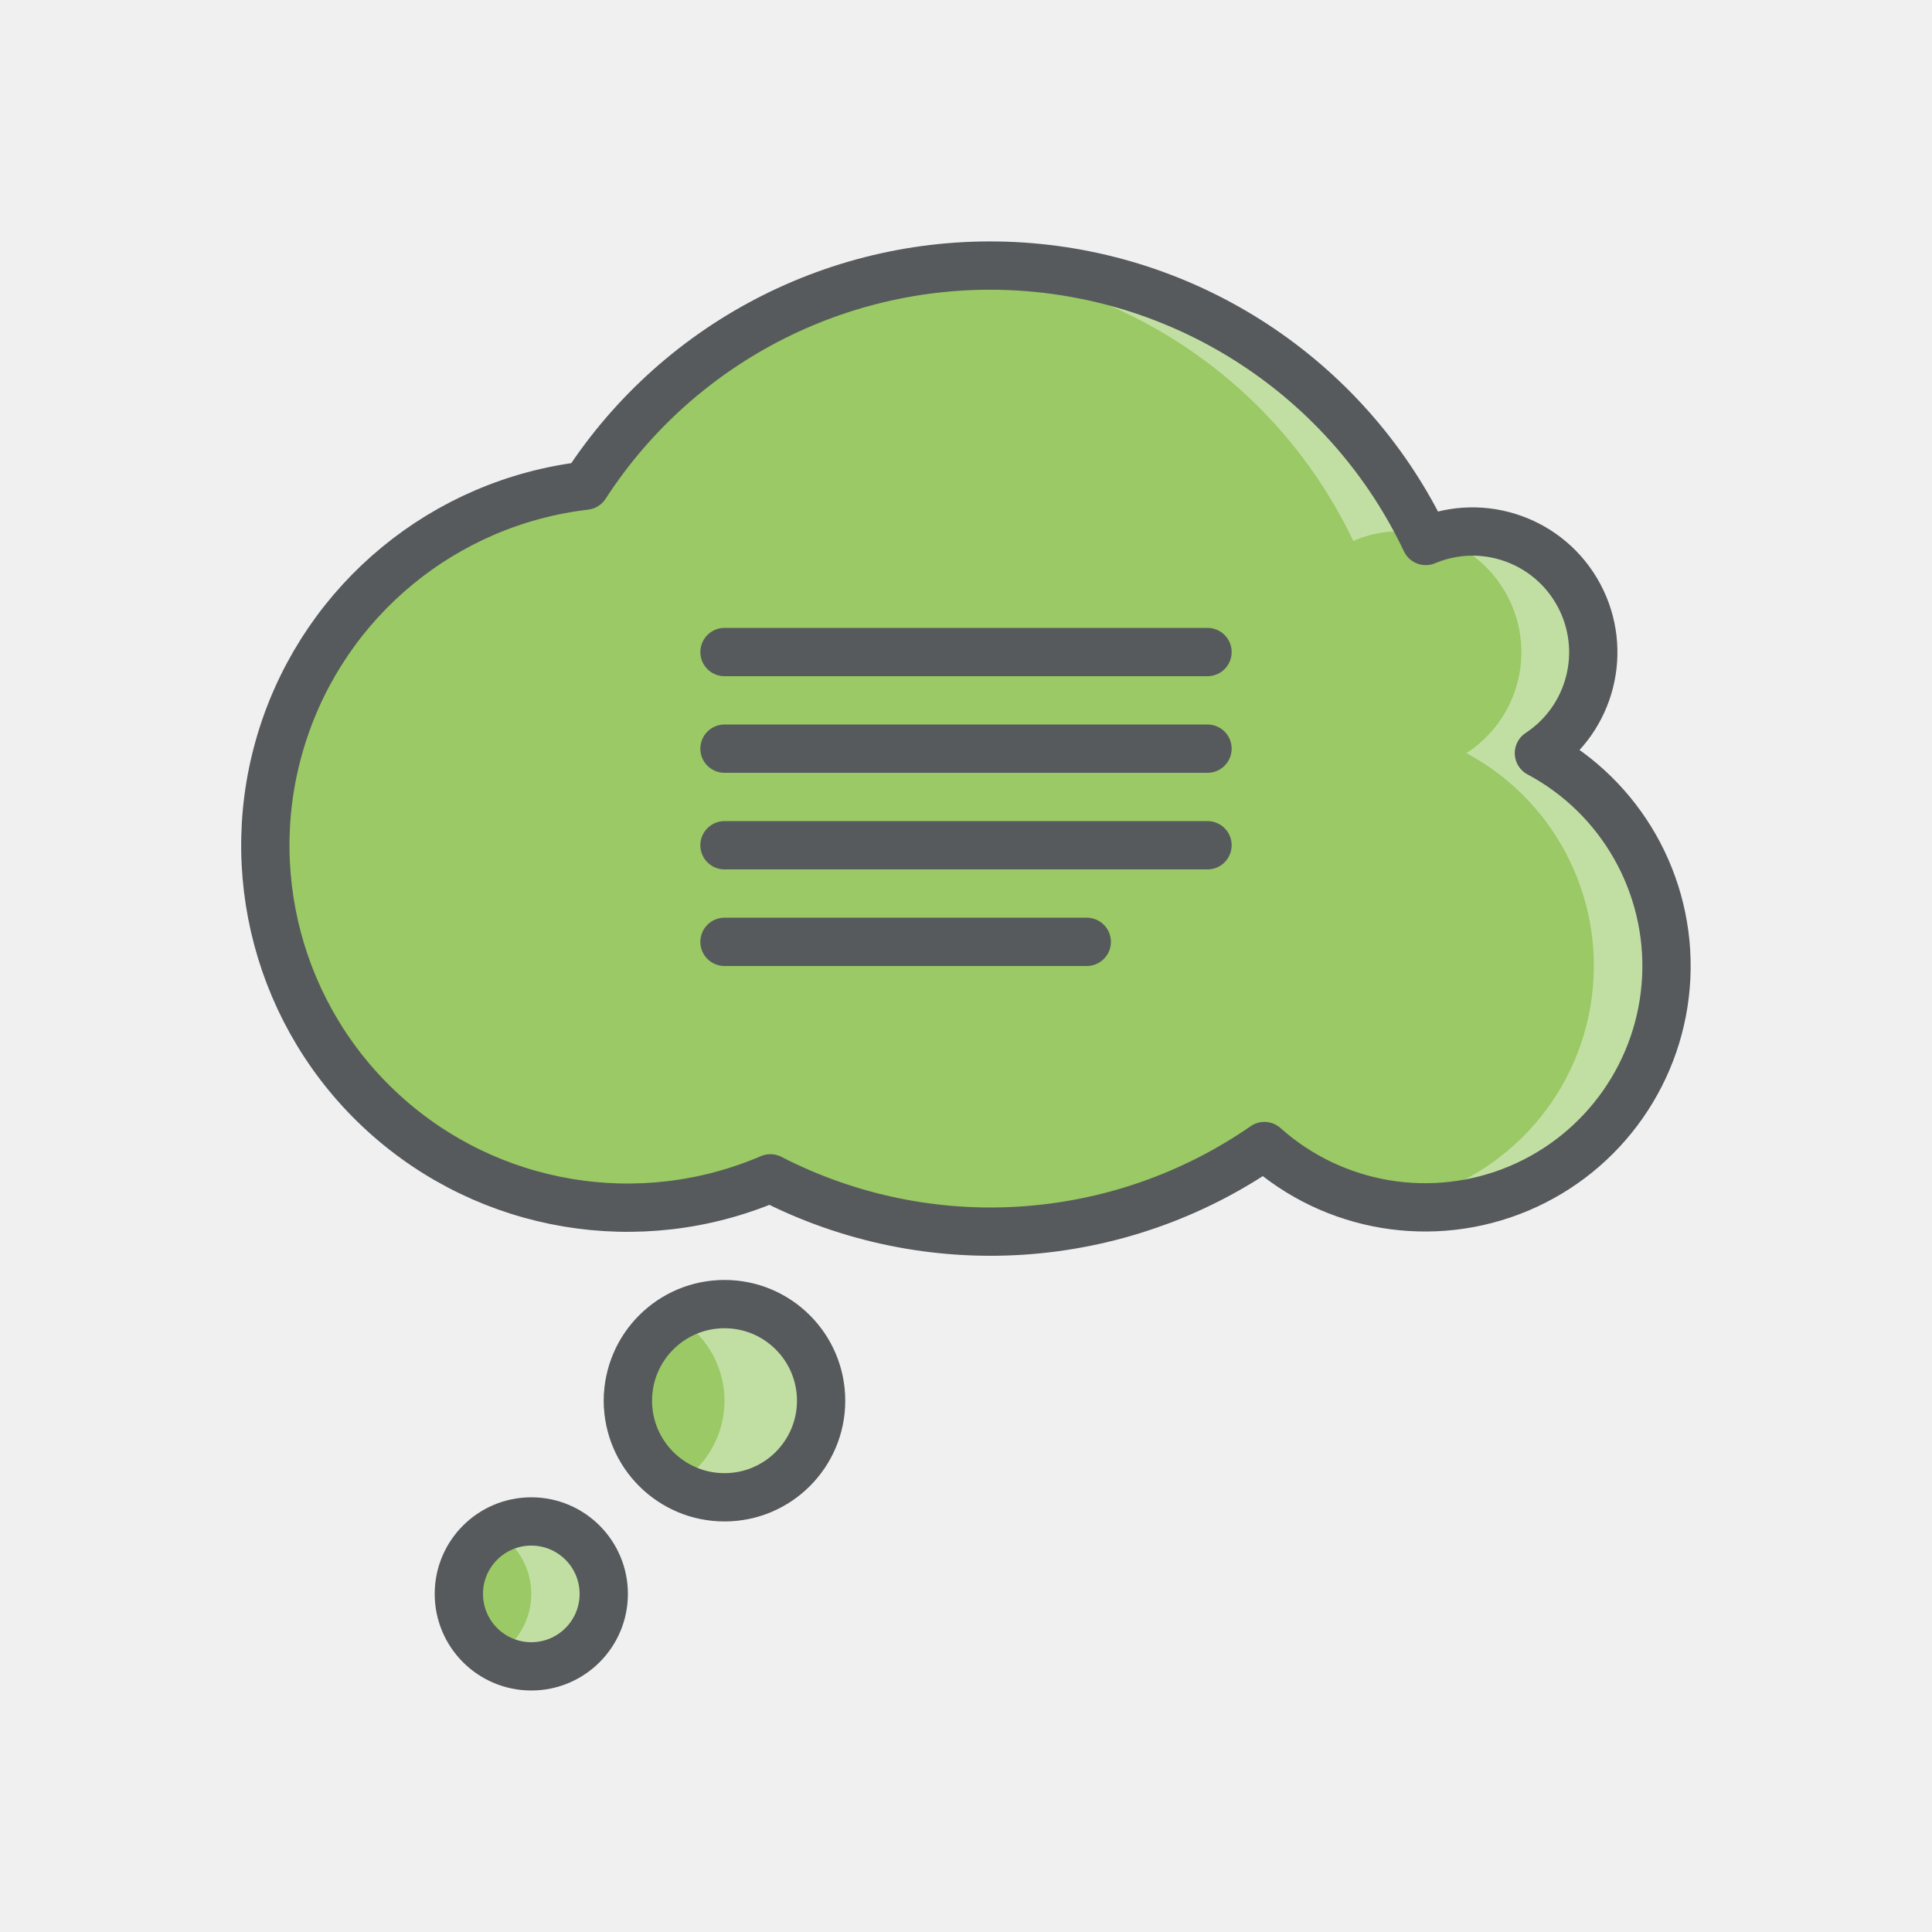
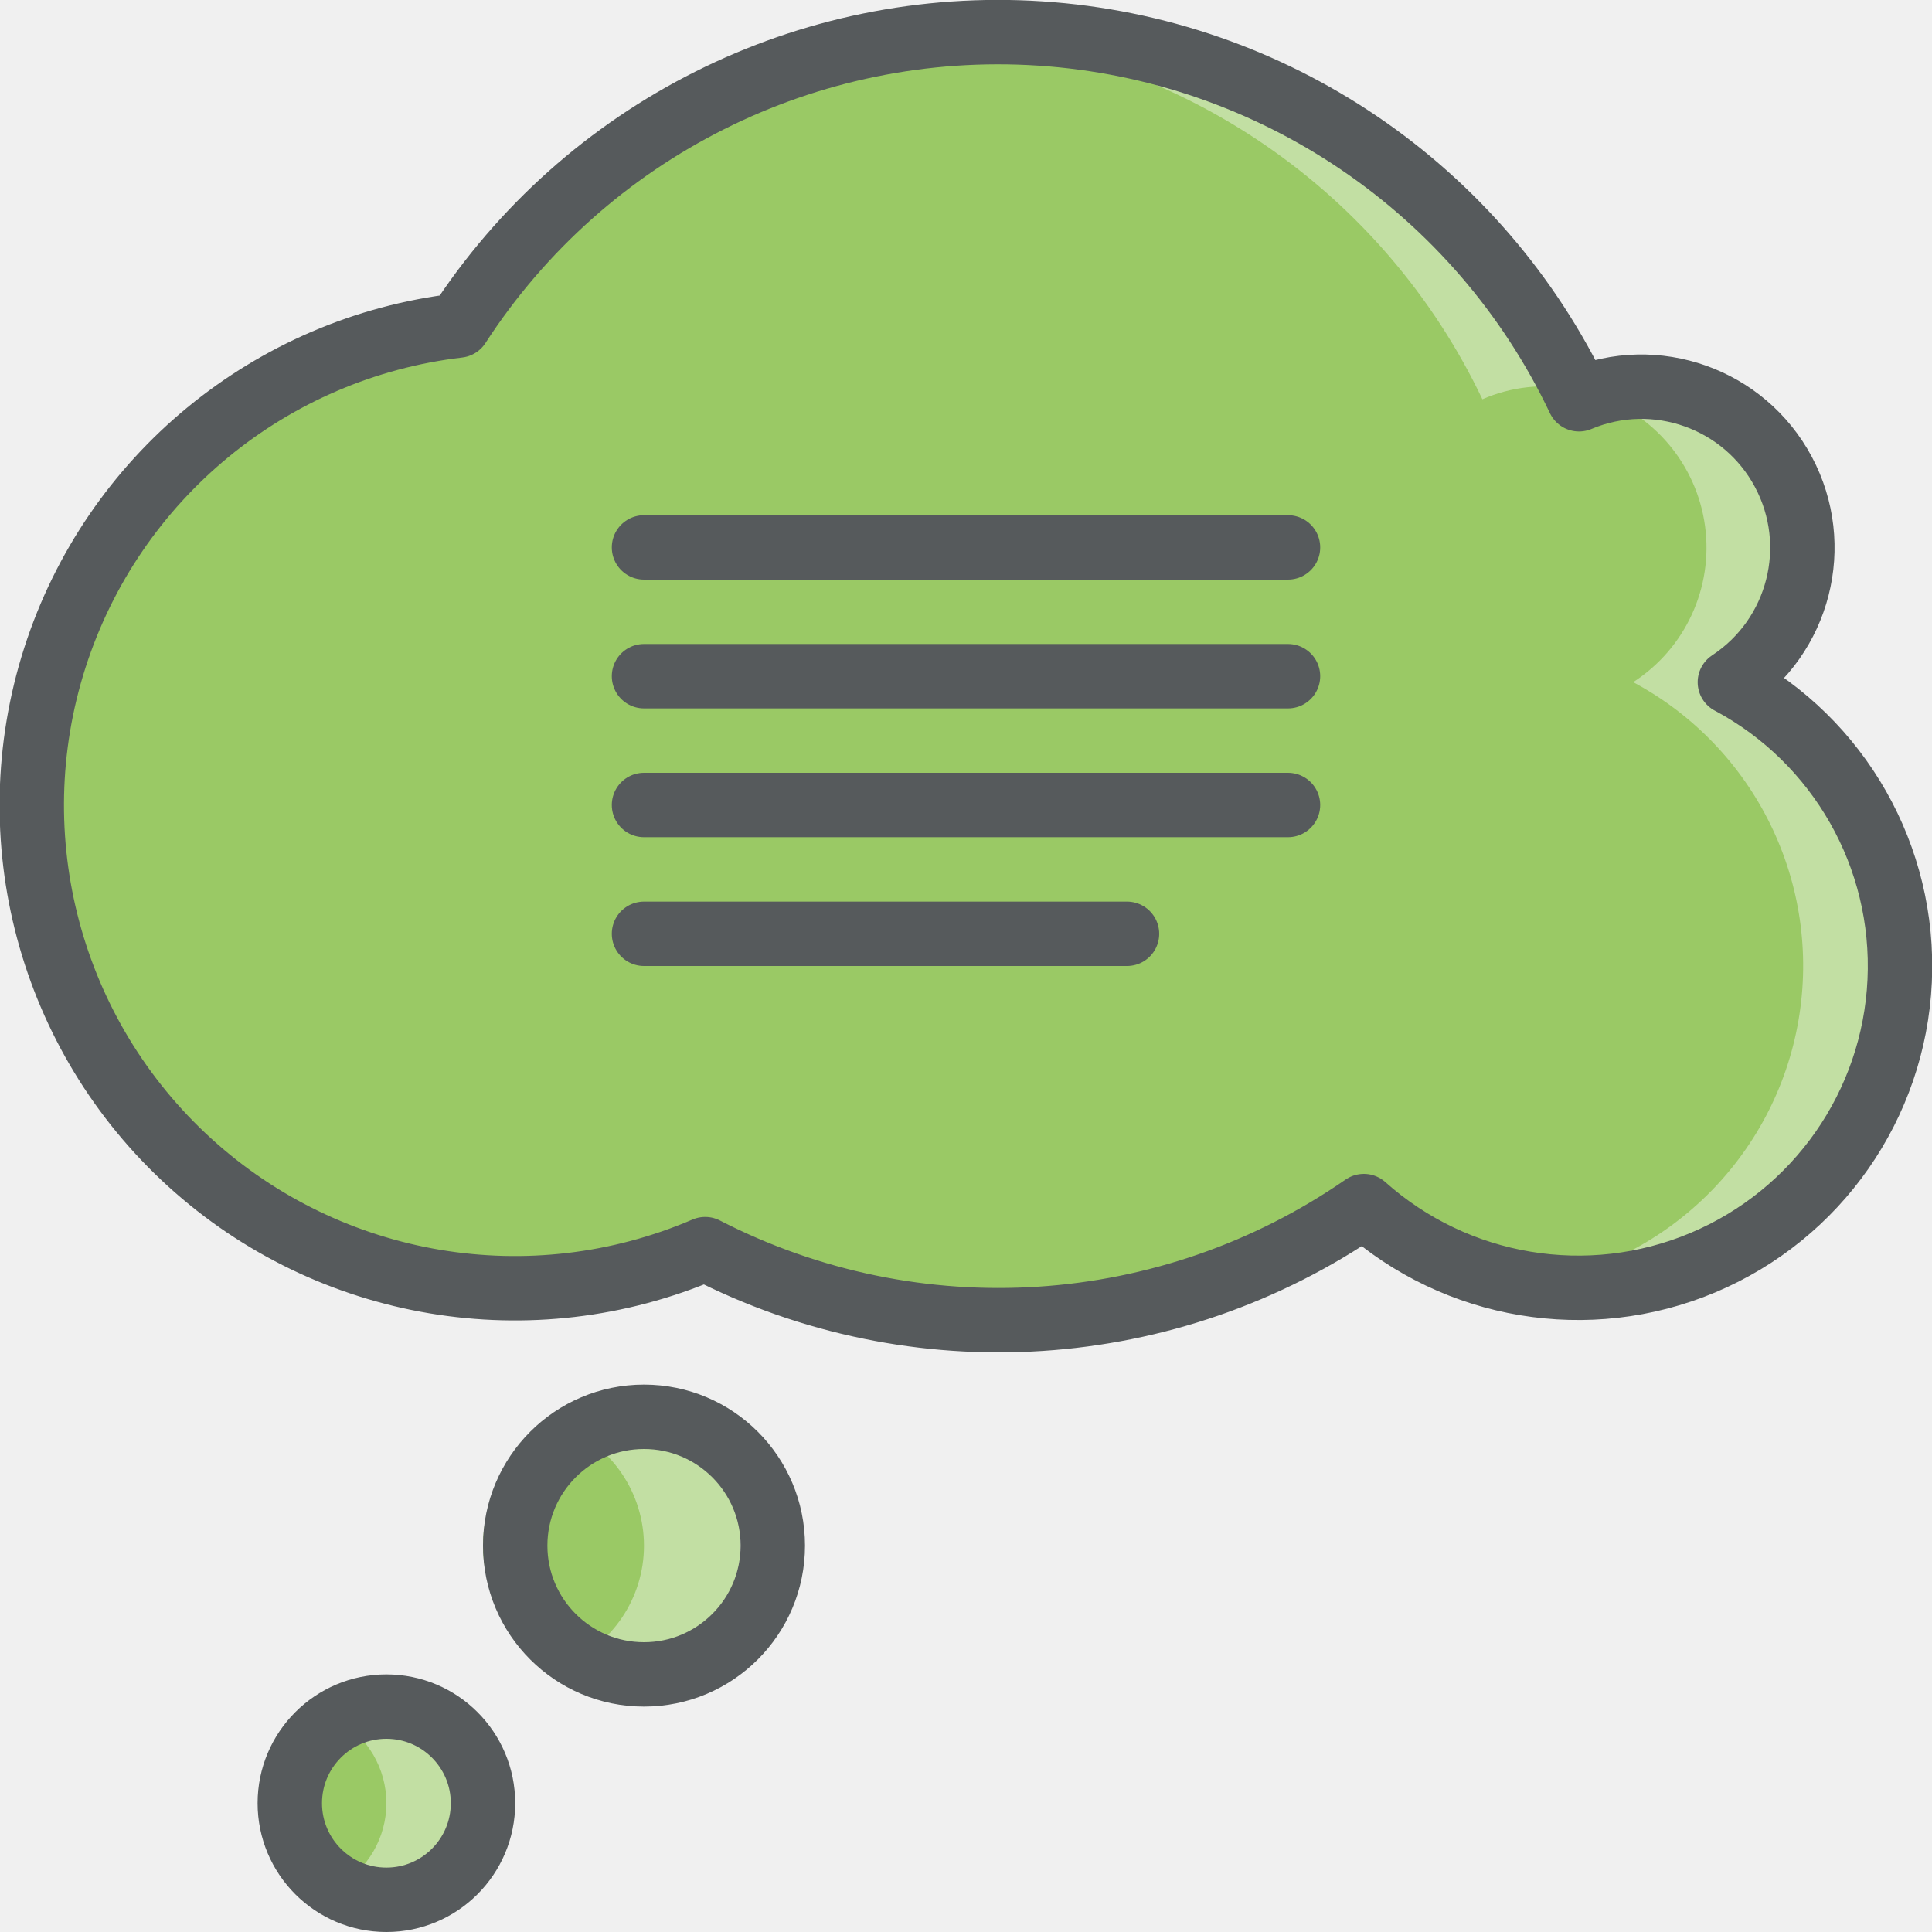
- <svg xmlns="http://www.w3.org/2000/svg" height="80" width="80" viewBox="0 0 80 80">
-   <g style="isolation:isolate;">
+ <svg xmlns="http://www.w3.org/2000/svg" height="60" width="60" viewBox="0 0 60 60">
+   <g class="cls-1" style="isolation:isolate;">
    <g>
-       <circle cx="22" cy="66" r="3" style="fill:#9ac965;" />
-       <path d="M22 63a2.968 2.968 0 0 0-1.5.416 2.976 2.976 0 0 1 0 5.168A2.968 2.968 0 0 0 22 69a3 3 0 0 0 0-6z" style="fill:#fff;opacity:0.4;mix-blend-mode:lighten;" />
-       <circle cx="22" cy="66" r="3" style="fill:none;stroke:#565a5c;stroke-linecap:round;stroke-linejoin:round;stroke-width:2px;" />
-       <circle cx="29" cy="58" r="4" style="fill:#9ac965;" />
-       <path d="M29 54a3.973 3.973 0 0 0-1.5.3 3.993 3.993 0 0 1 0 7.406A4 4 0 1 0 29 54z" style="fill:#fff;opacity:0.4;mix-blend-mode:lighten;" />
-       <circle cx="30" cy="58" r="4" style="fill:none;stroke:#565a5c;stroke-linecap:round;stroke-linejoin:round;stroke-width:2px;" />
-       <path d="M63.723 31.186a5 5 0 0 0-4.686-8.786 19.97 19.97 0 0 0-34.8-2.29A15 15 0 1 0 31.9 48.793a19.925 19.925 0 0 0 20.456-1.337 9.995 9.995 0 1 0 11.37-16.27z" style="fill:#9ac965;" />
+       <circle cx="12" cy="56" r="3" style="fill:#9ac965;" />
+       <path d="M12 53a2.968 2.968 0 0 0-1.5.416 2.976 2.976 0 0 1 0 5.168A2.968 2.968 0 0 0 12 59a3 3 0 0 0 0-6z" style="fill:#fff;opacity:0.4;mix-blend-mode:lighten;" />
+       <circle cx="12" cy="56" r="3" style="fill:none;stroke:#565a5c;stroke-linecap:round;stroke-linejoin:round;stroke-width:2px;" />
+       <circle cx="19" cy="48" r="4" style="fill:#9ac965;" />
+       <path d="M19 44a3.973 3.973 0 0 0-1.5.3 3.993 3.993 0 0 1 0 7.406A4 4 0 1 0 19 44z" style="fill:#fff;opacity:0.4;mix-blend-mode:lighten;" />
+       <circle cx="20" cy="48" r="4" style="fill:none;stroke:#565a5c;stroke-linecap:round;stroke-linejoin:round;stroke-width:2px;" />
+       <path d="M53.723 21.186a5 5 0 0 0-4.686-8.786 19.97 19.97 0 0 0-34.8-2.29A15 15 0 1 0 21.9 38.793a19.925 19.925 0 0 0 20.456-1.337 9.995 9.995 0 1 0 11.37-16.27z" style="fill:#9ac965;" />
      <g style="opacity:0.4;mix-blend-mode:lighten;">
-         <path d="M28.9 48.793a14.94 14.94 0 0 1-4.41 1.13c.5.05 1 .076 1.513.076a14.944 14.944 0 0 0 4.187-.61c-.44-.184-.872-.38-1.29-.597zM56.037 22.4a4.79 4.79 0 0 1 2.836-.314A19.97 19.97 0 0 0 41 11c-.5 0-.99.023-1.478.06A20 20 0 0 1 56.037 22.4zM63.723 31.186A4.995 4.995 0 0 0 61 22a4.917 4.917 0 0 0-1.5.255 4.975 4.975 0 0 1 1.22 8.93 9.992 9.992 0 0 1-3.22 18.69 9.994 9.994 0 0 0 6.227-18.69z" style="fill:#fff;" />
+         <path d="M18.9 38.793a14.94 14.94 0 0 1-4.41 1.13c.5.05 1 .076 1.513.076a14.944 14.944 0 0 0 4.187-.61c-.44-.184-.872-.38-1.29-.597zM46.037 12.4a4.79 4.79 0 0 1 2.836-.314A19.97 19.97 0 0 0 31 1c-.5 0-.99.023-1.478.06A20 20 0 0 1 46.037 12.4zM53.723 21.186A4.995 4.995 0 0 0 51 12a4.917 4.917 0 0 0-1.5.255 4.975 4.975 0 0 1 1.22 8.93 9.992 9.992 0 0 1-3.22 18.69 9.994 9.994 0 0 0 6.227-18.69z" style="fill:#fff;" />
      </g>
-       <path d="M63.723 31.186a5 5 0 0 0-4.686-8.786 19.97 19.97 0 0 0-34.8-2.29A15 15 0 1 0 31.9 48.793a19.925 19.925 0 0 0 20.456-1.337 9.995 9.995 0 1 0 11.37-16.27zM30 35h20M30 31h20M30 27h20M30 39h15" style="fill:none;stroke:#565a5c;stroke-linecap:round;stroke-linejoin:round;stroke-width:2px;" />
+       <path d="M53.723 21.186a5 5 0 0 0-4.686-8.786 19.97 19.97 0 0 0-34.8-2.29A15 15 0 1 0 21.9 38.793a19.925 19.925 0 0 0 20.456-1.337 9.995 9.995 0 1 0 11.37-16.27zM20 25h20M20 21h20M20 17h20M20 29h15" style="fill:none;stroke:#565a5c;stroke-linecap:round;stroke-linejoin:round;stroke-width:2px;" />
    </g>
  </g>
</svg>
